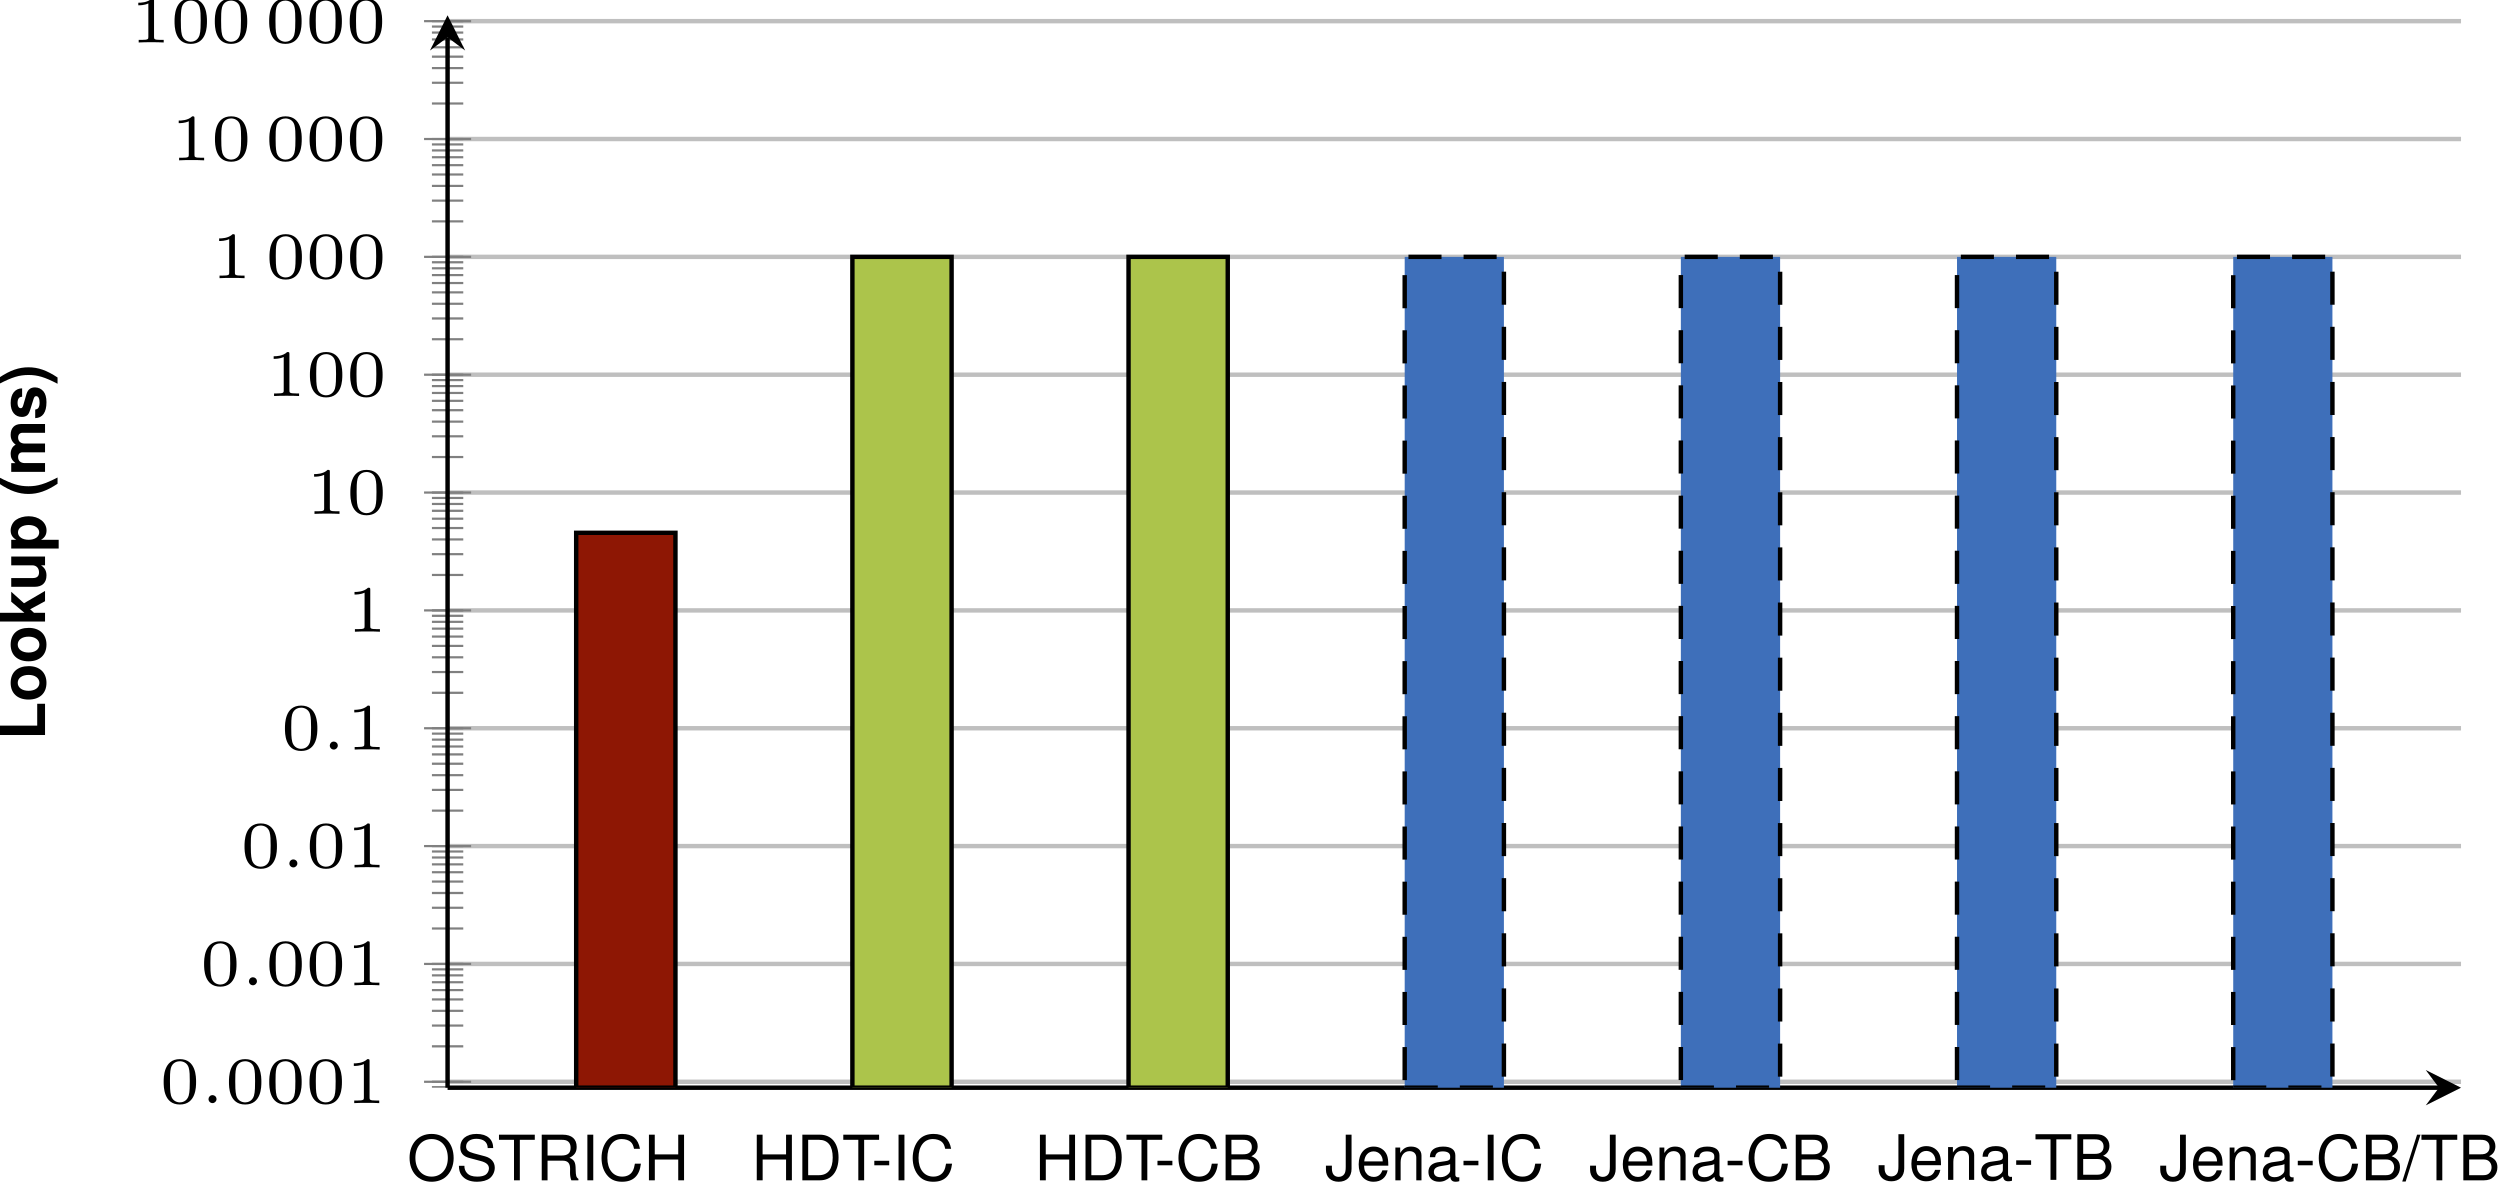
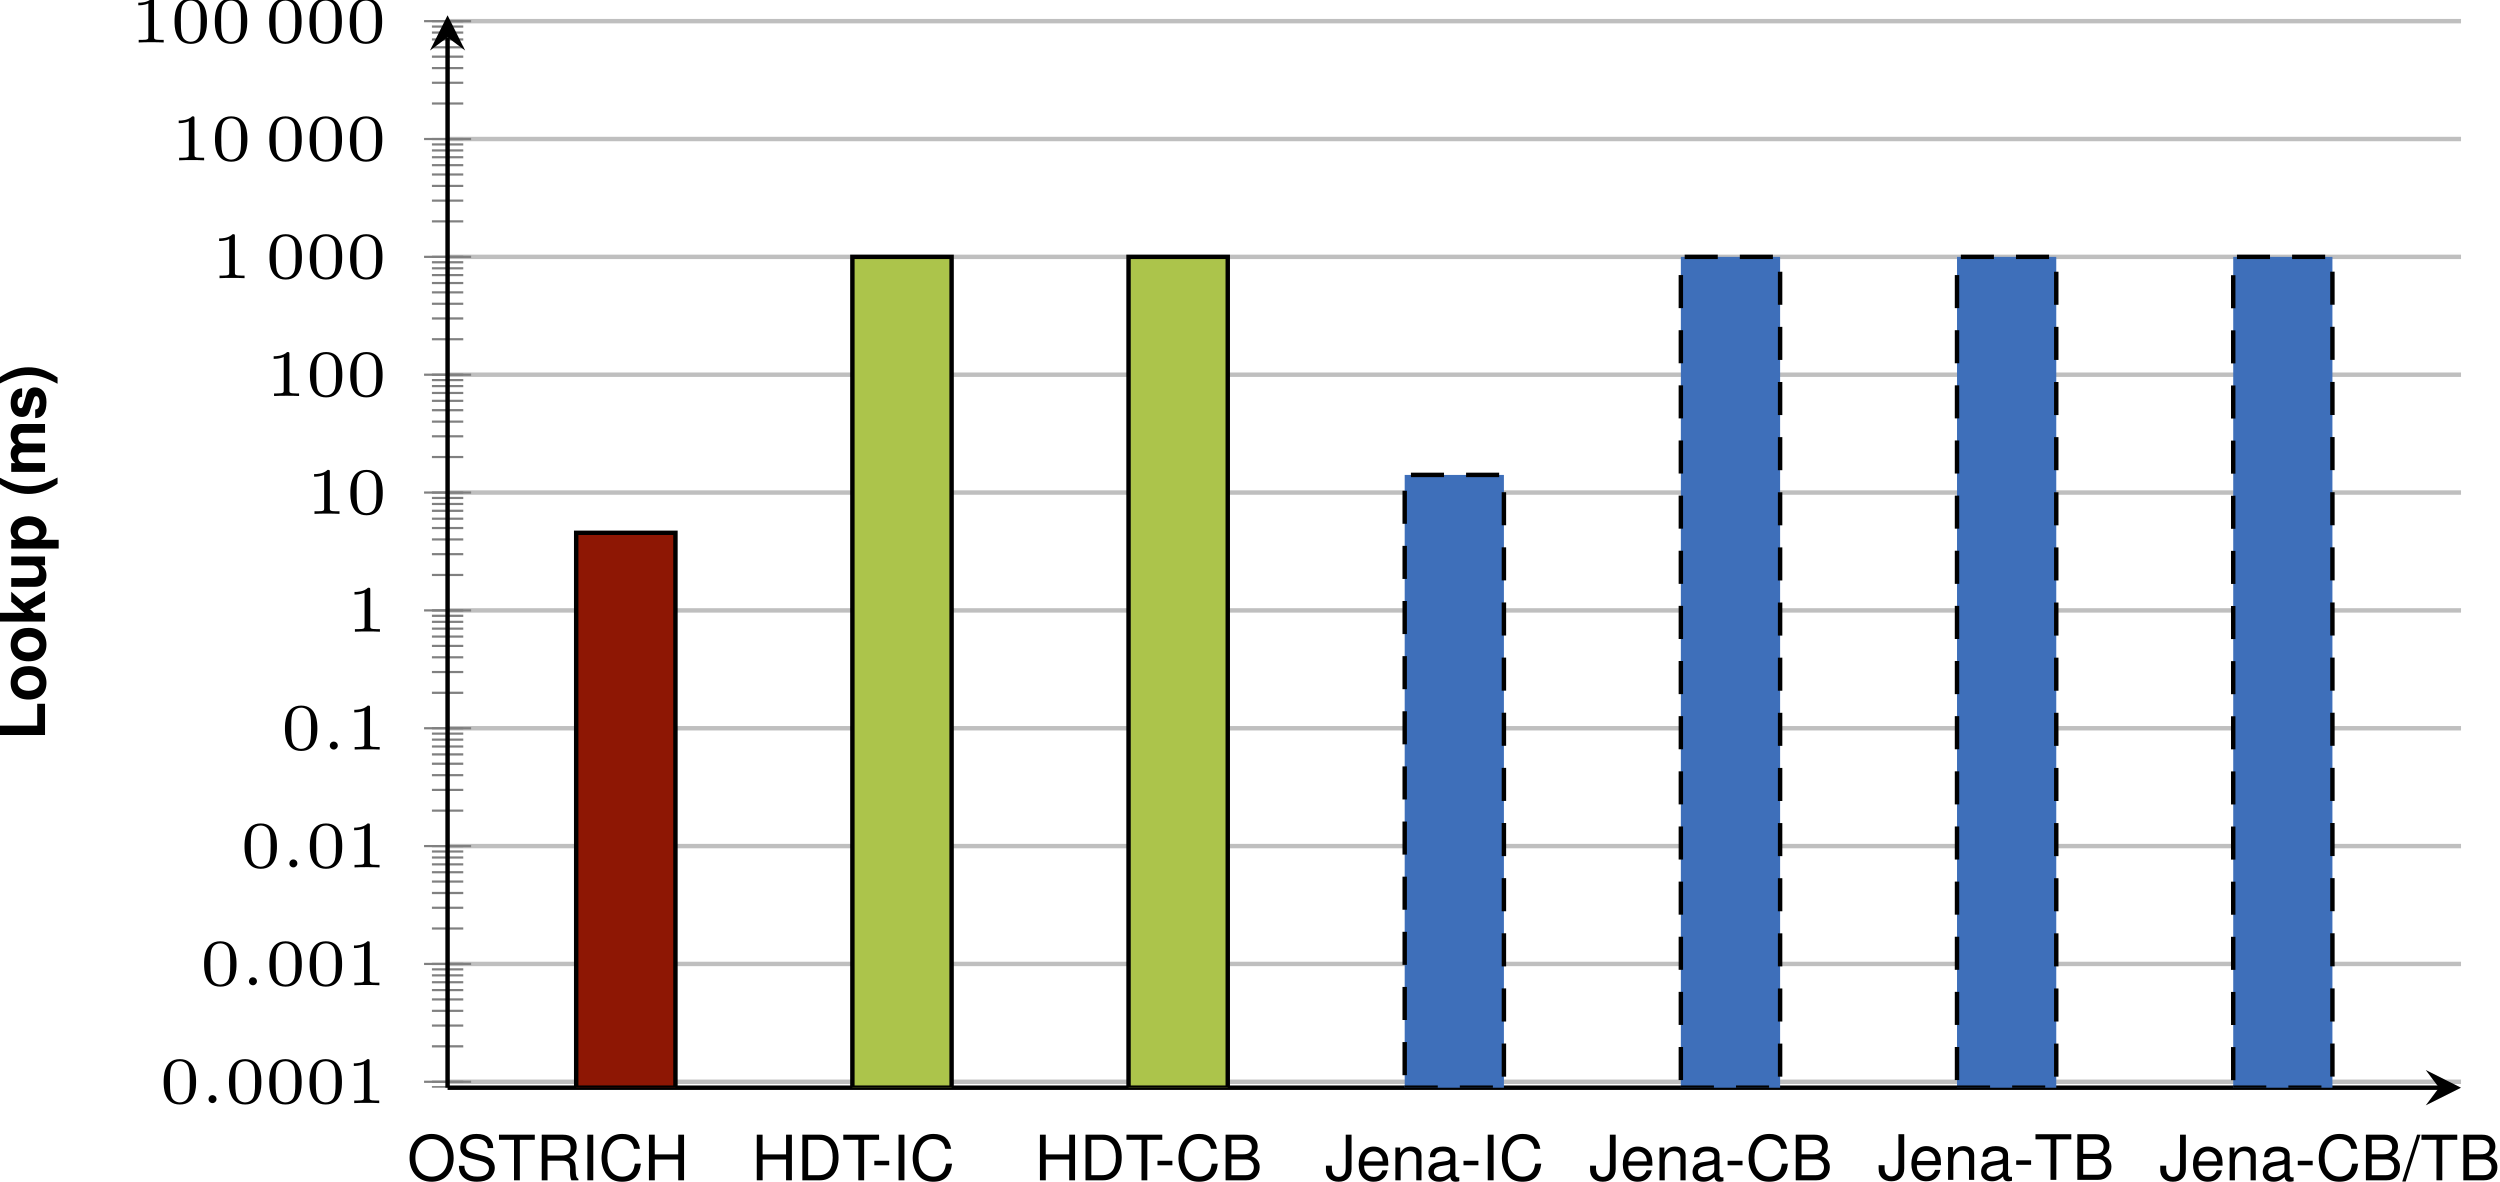
<svg xmlns="http://www.w3.org/2000/svg" xmlns:xlink="http://www.w3.org/1999/xlink" height="106.752pt" version="1.1" viewBox="2.863 -12.139 225.896 106.752" width="225.896pt">
  <defs>
    <clipPath id="clip1">
      <path d="M-98.43 86.144V-10.758H366.977V86.144" />
    </clipPath>
    <clipPath id="clip3">
      <path d="M-98.43 86.144V-10.758H366.977V86.144" />
    </clipPath>
    <clipPath id="clip4">
      <path d="M43.305 86.144H225.238V-10.758H43.305Z" />
    </clipPath>
    <path d="M1.148 -4.124C0.498 -3.146 0.226 -2.365 0.226 -1.499C0.226 -0.628 0.498 0.153 1.148 1.131H1.714C1.115 -0.034 0.922 -0.668 0.922 -1.499C0.922 -2.325 1.115 -2.97 1.714 -4.124H1.148Z" id="g1-40" />
    <path d="M0.69 1.131C1.341 0.153 1.612 -0.628 1.612 -1.494C1.612 -2.365 1.341 -3.146 0.69 -4.124H0.124C0.724 -2.959 0.917 -2.325 0.917 -1.494C0.917 -0.668 0.724 -0.023 0.124 1.131H0.69Z" id="g1-41" />
    <path d="M1.301 -4.124H0.453V0H3.276V-0.707H1.301V-4.124Z" id="g1-76" />
    <path d="M1.126 -1.867V-4.124H0.334V0H1.126V-1.001L1.443 -1.346L2.172 0H3.1L1.986 -1.901L3.027 -3.055H2.127L1.126 -1.867Z" id="g1-107" />
    <path d="M0.339 -3.055V0H1.131V-1.833C1.131 -2.206 1.335 -2.433 1.675 -2.433C1.941 -2.433 2.105 -2.28 2.105 -2.037V0H2.897V-1.833C2.897 -2.206 3.1 -2.433 3.44 -2.433C3.706 -2.433 3.87 -2.28 3.87 -2.037V0H4.662V-2.161C4.662 -2.755 4.3 -3.106 3.689 -3.106C3.304 -3.106 3.032 -2.97 2.795 -2.653C2.648 -2.942 2.342 -3.106 1.963 -3.106C1.612 -3.106 1.386 -2.987 1.126 -2.676V-3.055H0.339Z" id="g1-109" />
    <path d="M1.703 -3.106C0.769 -3.106 0.198 -2.489 0.198 -1.488C0.198 -0.481 0.769 0.13 1.709 0.13C2.636 0.13 3.219 -0.487 3.219 -1.465C3.219 -2.501 2.659 -3.106 1.703 -3.106ZM1.709 -2.467C2.144 -2.467 2.427 -2.076 2.427 -1.477C2.427 -0.905 2.133 -0.509 1.709 -0.509C1.279 -0.509 0.99 -0.905 0.99 -1.488S1.279 -2.467 1.709 -2.467Z" id="g1-111" />
    <path d="M1.12 -3.055H0.328V1.233H1.12V-0.362C1.313 -0.023 1.584 0.136 1.969 0.136C2.704 0.136 3.247 -0.554 3.247 -1.482C3.247 -1.912 3.123 -2.342 2.919 -2.625C2.716 -2.914 2.337 -3.106 1.969 -3.106C1.584 -3.106 1.313 -2.942 1.12 -2.602V-3.055ZM1.788 -2.444C2.189 -2.444 2.455 -2.054 2.455 -1.471C2.455 -0.917 2.178 -0.526 1.788 -0.526C1.392 -0.526 1.12 -0.911 1.12 -1.482S1.392 -2.444 1.788 -2.444Z" id="g1-112" />
    <path d="M2.857 -2.071C2.846 -2.716 2.348 -3.106 1.528 -3.106C0.752 -3.106 0.272 -2.716 0.272 -2.088C0.272 -1.884 0.334 -1.709 0.441 -1.59C0.549 -1.482 0.645 -1.431 0.939 -1.335L1.884 -1.041C2.082 -0.979 2.15 -0.917 2.15 -0.792C2.15 -0.605 1.929 -0.492 1.561 -0.492C1.358 -0.492 1.194 -0.532 1.092 -0.6C1.007 -0.662 0.973 -0.724 0.939 -0.888H0.164C0.187 -0.221 0.679 0.13 1.607 0.13C2.031 0.13 2.354 0.04 2.58 -0.141S2.942 -0.605 2.942 -0.905C2.942 -1.301 2.744 -1.556 2.342 -1.675L1.341 -1.963C1.12 -2.031 1.064 -2.076 1.064 -2.201C1.064 -2.37 1.245 -2.484 1.522 -2.484C1.901 -2.484 2.088 -2.348 2.093 -2.071H2.857Z" id="g1-115" />
    <path d="M3.061 0V-3.055H2.269V-1.143C2.269 -0.781 2.014 -0.543 1.629 -0.543C1.29 -0.543 1.12 -0.724 1.12 -1.092V-3.055H0.328V-0.928C0.328 -0.255 0.702 0.13 1.352 0.13C1.765 0.13 2.042 -0.023 2.269 -0.362V0H3.061Z" id="g1-117" />
    <path d="M1.494 -0.359C1.494 -0.574 1.321 -0.723 1.136 -0.723C0.921 -0.723 0.771 -0.55 0.771 -0.365C0.771 -0.161 0.933 0 1.136 0C1.327 0 1.494 -0.167 1.494 -0.359Z" id="g2-58" />
    <path d="M3.288 -1.907C3.288 -2.343 3.288 -3.975 1.823 -3.975S0.359 -2.343 0.359 -1.907C0.359 -1.476 0.359 0.126 1.823 0.126S3.288 -1.476 3.288 -1.907ZM1.823 -0.066C1.572 -0.066 1.166 -0.185 1.022 -0.681C0.927 -1.028 0.927 -1.614 0.927 -1.985C0.927 -2.385 0.927 -2.845 1.01 -3.168C1.16 -3.706 1.614 -3.784 1.823 -3.784C2.098 -3.784 2.493 -3.652 2.624 -3.198C2.714 -2.881 2.72 -2.445 2.72 -1.985C2.72 -1.602 2.72 -0.998 2.618 -0.664C2.451 -0.143 2.02 -0.066 1.823 -0.066Z" id="g3-48" />
    <path d="M2.146 -3.796C2.146 -3.975 2.122 -3.975 1.943 -3.975C1.548 -3.593 0.938 -3.593 0.723 -3.593V-3.359C0.879 -3.359 1.273 -3.359 1.632 -3.527V-0.508C1.632 -0.311 1.632 -0.233 1.016 -0.233H0.759V0C1.088 -0.024 1.554 -0.024 1.889 -0.024S2.69 -0.024 3.019 0V-0.233H2.762C2.146 -0.233 2.146 -0.311 2.146 -0.508V-3.796Z" id="g3-49" />
    <path d="M1.607 -1.765H0.26V-1.358H1.607V-1.765Z" id="g5-45" />
    <path d="M1.296 -4.124L-0.045 0.113H0.266L1.607 -4.124H1.296Z" id="g5-47" />
    <path d="M0.447 0H2.308C2.699 0 2.987 -0.107 3.208 -0.345C3.411 -0.56 3.525 -0.854 3.525 -1.177C3.525 -1.675 3.298 -1.974 2.772 -2.178C3.146 -2.354 3.344 -2.659 3.344 -3.078C3.344 -3.378 3.23 -3.643 3.015 -3.836C2.8 -4.034 2.518 -4.124 2.122 -4.124H0.447V0ZM0.973 -2.348V-3.66H1.991C2.286 -3.66 2.45 -3.621 2.591 -3.513C2.738 -3.4 2.817 -3.23 2.817 -3.004C2.817 -2.783 2.738 -2.608 2.591 -2.495C2.45 -2.387 2.286 -2.348 1.991 -2.348H0.973ZM0.973 -0.464V-1.884H2.257C2.512 -1.884 2.682 -1.822 2.806 -1.686C2.931 -1.556 2.998 -1.375 2.998 -1.171C2.998 -0.973 2.931 -0.792 2.806 -0.662C2.682 -0.526 2.512 -0.464 2.257 -0.464H0.973Z" id="g5-66" />
    <path d="M3.745 -2.846C3.581 -3.751 3.061 -4.192 2.155 -4.192C1.601 -4.192 1.154 -4.017 0.849 -3.677C0.475 -3.27 0.272 -2.682 0.272 -2.014C0.272 -1.335 0.481 -0.752 0.871 -0.351C1.188 -0.023 1.595 0.13 2.133 0.13C3.14 0.13 3.706 -0.413 3.83 -1.505H3.287C3.242 -1.222 3.185 -1.03 3.1 -0.866C2.931 -0.526 2.58 -0.334 2.139 -0.334C1.318 -0.334 0.798 -0.99 0.798 -2.02C0.798 -3.078 1.296 -3.728 2.093 -3.728C2.427 -3.728 2.738 -3.626 2.908 -3.468C3.061 -3.327 3.146 -3.151 3.208 -2.846H3.745Z" id="g5-67" />
    <path d="M0.504 0H2.093C3.134 0 3.774 -0.781 3.774 -2.065C3.774 -3.344 3.14 -4.124 2.093 -4.124H0.504V0ZM1.03 -0.464V-3.66H2.003C2.817 -3.66 3.247 -3.112 3.247 -2.059C3.247 -1.018 2.817 -0.464 2.003 -0.464H1.03Z" id="g5-68" />
    <path d="M3.117 -1.878V0H3.643V-4.124H3.117V-2.342H0.996V-4.124H0.47V0H1.001V-1.878H3.117Z" id="g5-72" />
    <path d="M1.098 -4.124H0.566V0H1.098V-4.124Z" id="g5-73" />
    <path d="M1.884 -4.124V-1.222C1.884 -0.894 1.85 -0.707 1.754 -0.566C1.652 -0.407 1.46 -0.311 1.25 -0.311C0.854 -0.311 0.634 -0.577 0.634 -1.058V-1.324H0.096V-0.962C0.096 -0.294 0.537 0.13 1.245 0.13C1.963 0.13 2.41 -0.317 2.41 -1.03V-4.124H1.884Z" id="g5-74" />
    <path d="M2.201 -4.192C1.018 -4.192 0.215 -3.321 0.215 -2.031S1.018 0.13 2.206 0.13C2.704 0.13 3.151 -0.023 3.485 -0.306C3.932 -0.685 4.198 -1.324 4.198 -1.997C4.198 -3.327 3.411 -4.192 2.201 -4.192ZM2.201 -3.728C3.095 -3.728 3.672 -3.049 3.672 -2.008C3.672 -1.013 3.078 -0.334 2.206 -0.334C1.33 -0.334 0.741 -1.013 0.741 -2.031S1.33 -3.728 2.201 -3.728Z" id="g5-79" />
    <path d="M1.052 -1.776H2.41C2.88 -1.776 3.089 -1.55 3.089 -1.041L3.083 -0.673C3.083 -0.419 3.129 -0.17 3.202 0H3.841V-0.13C3.643 -0.266 3.604 -0.413 3.592 -0.962C3.587 -1.641 3.479 -1.844 3.032 -2.037C3.496 -2.263 3.683 -2.552 3.683 -3.021C3.683 -3.734 3.236 -4.124 2.427 -4.124H0.526V0H1.052V-1.776ZM1.052 -2.24V-3.66H2.325C2.619 -3.66 2.789 -3.615 2.919 -3.502C3.061 -3.383 3.134 -3.196 3.134 -2.948C3.134 -2.461 2.885 -2.24 2.325 -2.24H1.052Z" id="g5-82" />
    <path d="M3.372 -2.914C3.366 -3.723 2.812 -4.192 1.861 -4.192C0.956 -4.192 0.396 -3.728 0.396 -2.981C0.396 -2.478 0.662 -2.161 1.205 -2.02L2.229 -1.748C2.75 -1.612 2.987 -1.403 2.987 -1.081C2.987 -0.86 2.868 -0.634 2.693 -0.509C2.529 -0.396 2.269 -0.334 1.935 -0.334C1.488 -0.334 1.182 -0.441 0.984 -0.679C0.832 -0.86 0.764 -1.058 0.769 -1.313H0.272C0.277 -0.933 0.351 -0.685 0.515 -0.458C0.798 -0.074 1.273 0.13 1.901 0.13C2.393 0.13 2.795 0.017 3.061 -0.187C3.338 -0.407 3.513 -0.775 3.513 -1.131C3.513 -1.641 3.196 -2.014 2.636 -2.167L1.601 -2.444C1.103 -2.58 0.922 -2.738 0.922 -3.055C0.922 -3.474 1.29 -3.751 1.844 -3.751C2.501 -3.751 2.868 -3.451 2.874 -2.914H3.372Z" id="g5-83" />
    <path d="M2.003 -3.66H3.355V-4.124H0.119V-3.66H1.477V0H2.003V-3.66Z" id="g5-84" />
    <path d="M3.027 -0.277C2.976 -0.266 2.953 -0.266 2.925 -0.266C2.761 -0.266 2.67 -0.351 2.67 -0.498V-2.24C2.67 -2.767 2.286 -3.049 1.556 -3.049C1.126 -3.049 0.769 -2.925 0.571 -2.704C0.436 -2.552 0.379 -2.382 0.368 -2.088H0.843C0.883 -2.45 1.098 -2.614 1.539 -2.614C1.963 -2.614 2.201 -2.455 2.201 -2.172V-2.048C2.201 -1.85 2.082 -1.765 1.709 -1.72C1.041 -1.635 0.939 -1.612 0.758 -1.539C0.413 -1.397 0.238 -1.131 0.238 -0.747C0.238 -0.209 0.611 0.13 1.211 0.13C1.584 0.13 1.884 0 2.218 -0.306C2.252 -0.006 2.399 0.13 2.704 0.13C2.8 0.13 2.874 0.119 3.027 0.079V-0.277ZM2.201 -0.933C2.201 -0.775 2.155 -0.679 2.014 -0.549C1.822 -0.373 1.59 -0.283 1.313 -0.283C0.945 -0.283 0.73 -0.458 0.73 -0.758C0.73 -1.069 0.939 -1.228 1.443 -1.301C1.941 -1.369 2.042 -1.392 2.201 -1.465V-0.933Z" id="g5-97" />
    <path d="M2.902 -1.324C2.902 -1.776 2.868 -2.048 2.783 -2.269C2.591 -2.755 2.139 -3.049 1.584 -3.049C0.758 -3.049 0.226 -2.416 0.226 -1.443S0.741 0.13 1.573 0.13C2.252 0.13 2.721 -0.255 2.84 -0.9H2.365C2.235 -0.509 1.969 -0.306 1.59 -0.306C1.29 -0.306 1.035 -0.441 0.877 -0.69C0.764 -0.86 0.724 -1.03 0.718 -1.324H2.902ZM0.73 -1.709C0.769 -2.257 1.103 -2.614 1.578 -2.614C2.042 -2.614 2.399 -2.229 2.399 -1.742C2.399 -1.731 2.399 -1.72 2.393 -1.709H0.73Z" id="g5-101" />
    <path d="M0.396 -2.965V0H0.871V-1.635C0.871 -2.24 1.188 -2.636 1.675 -2.636C2.048 -2.636 2.286 -2.41 2.286 -2.054V0H2.755V-2.24C2.755 -2.733 2.387 -3.049 1.816 -3.049C1.375 -3.049 1.092 -2.88 0.832 -2.467V-2.965H0.396Z" id="g5-110" />
  </defs>
  <g id="page1">
    <path clip-path="url(#clip1)" d="M43.305 85.609H225.238M43.305 74.961H225.238M43.305 64.312H225.238M43.305 53.664H225.238M43.305 43.016H225.238M43.305 32.367H225.238M43.305 21.719H225.238M43.305 11.07H225.238M43.305 0.422H225.238M43.305 -10.227H225.238" fill="none" stroke="#bfbfbf" stroke-miterlimit="10.037" stroke-width="0.4" />
    <path clip-path="url(#clip3)" d="M41.891 86.098H44.723M41.891 85.609H44.723M41.891 82.406H44.723M41.891 80.531H44.723M41.891 79.199H44.723M41.891 78.168H44.723M41.891 77.324H44.723M41.891 76.613H44.723M41.891 75.992H44.723M41.891 75.449H44.723M41.891 74.961H44.723M41.891 71.758H44.723M41.891 69.883H44.723M41.891 68.551H44.723M41.891 67.519H44.723M41.891 66.676H44.723M41.891 65.965H44.723M41.891 65.344H44.723M41.891 64.801H44.723M41.891 64.312H44.723M41.891 61.109H44.723M41.891 59.234H44.723M41.891 57.902H44.723M41.891 56.871H44.723M41.891 56.027H44.723M41.891 55.312H44.723M41.891 54.695H44.723M41.891 54.152H44.723M41.891 53.664H44.723M41.891 50.461H44.723M41.891 48.586H44.723M41.891 47.254H44.723M41.891 46.223H44.723M41.891 45.379H44.723M41.891 44.664H44.723M41.891 44.047H44.723M41.891 43.504H44.723M41.891 43.016H44.723M41.891 39.812H44.723M41.891 37.934H44.723M41.891 36.605H44.723M41.891 35.574H44.723M41.891 34.73H44.723M41.891 34.016H44.723M41.891 33.398H44.723M41.891 32.855H44.723M41.891 32.367H44.723M41.891 29.16H44.723M41.891 27.285H44.723M41.891 25.957H44.723M41.891 24.926H44.723M41.891 24.082H44.723M41.891 23.367H44.723M41.891 22.75H44.723M41.891 22.207H44.723M41.891 21.719H44.723M41.891 18.512H44.723M41.891 16.637H44.723M41.891 15.309H44.723M41.891 14.277H44.723M41.891 13.434H44.723M41.891 12.719H44.723M41.891 12.102H44.723M41.891 11.559H44.723M41.891 11.07H44.723M41.891 7.863H44.723M41.891 5.988H44.723M41.891 4.66H44.723M41.891 3.629H44.723M41.891 2.785H44.723M41.891 2.07H44.723M41.891 1.453H44.723M41.891 0.91H44.723M41.891 0.422H44.723M41.891 -2.785H44.723M41.891 -4.66H44.723M41.891 -5.988H44.723M41.891 -7.019H44.723M41.891 -7.863H44.723M41.891 -8.578H44.723M41.891 -9.195H44.723M41.891 -9.738H44.723M41.891 -10.227H44.723" fill="none" stroke="#808080" stroke-miterlimit="10.037" stroke-width="0.2" />
    <path clip-path="url(#clip3)" d="M41.18 85.609H45.434M41.18 74.961H45.434M41.18 64.312H45.434M41.18 53.664H45.434M41.18 43.016H45.434M41.18 32.367H45.434M41.18 21.719H45.434M41.18 11.07H45.434M41.18 0.422H45.434M41.18 -10.227H45.434" fill="none" stroke="#808080" stroke-miterlimit="10.037" stroke-width="0.2" />
    <path d="M43.305 86.144H223.246" fill="none" stroke="#000000" stroke-miterlimit="10.037" stroke-width="0.4" />
    <path d="M225.238 86.144L222.051 84.547L223.246 86.144L222.051 87.738" />
    <path d="M43.305 86.144V-8.766" fill="none" stroke="#000000" stroke-miterlimit="10.037" stroke-width="0.4" />
    <path d="M43.305 -10.758L41.711 -7.57L43.305 -8.766L44.898 -7.57" />
    <g transform="matrix(1 0 0 1 -90.6765 58.295)">
      <use x="107.969" xlink:href="#g3-48" y="29.242" />
      <use x="111.609" xlink:href="#g2-58" y="29.242" />
      <use x="113.869" xlink:href="#g3-48" y="29.242" />
      <use x="117.509" xlink:href="#g3-48" y="29.242" />
      <use x="121.148" xlink:href="#g3-48" y="29.242" />
      <use x="124.787" xlink:href="#g3-49" y="29.242" />
    </g>
    <g transform="matrix(1 0 0 1 -87.0235 47.6463)">
      <use x="107.969" xlink:href="#g3-48" y="29.242" />
      <use x="111.609" xlink:href="#g2-58" y="29.242" />
      <use x="113.869" xlink:href="#g3-48" y="29.242" />
      <use x="117.509" xlink:href="#g3-48" y="29.242" />
      <use x="121.148" xlink:href="#g3-49" y="29.242" />
    </g>
    <g transform="matrix(1 0 0 1 -83.3706 36.9977)">
      <use x="107.969" xlink:href="#g3-48" y="29.242" />
      <use x="111.609" xlink:href="#g2-58" y="29.242" />
      <use x="113.869" xlink:href="#g3-48" y="29.242" />
      <use x="117.509" xlink:href="#g3-49" y="29.242" />
    </g>
    <g transform="matrix(1 0 0 1 -79.7176 26.349)">
      <use x="107.969" xlink:href="#g3-48" y="29.242" />
      <use x="111.609" xlink:href="#g2-58" y="29.242" />
      <use x="113.869" xlink:href="#g3-49" y="29.242" />
    </g>
    <g transform="matrix(1 0 0 1 -73.7954 15.7004)">
      <use x="107.969" xlink:href="#g3-49" y="29.242" />
    </g>
    <g transform="matrix(1 0 0 1 -77.4484 5.0518)">
      <use x="107.969" xlink:href="#g3-49" y="29.242" />
      <use x="111.609" xlink:href="#g3-48" y="29.242" />
    </g>
    <g transform="matrix(1 0 0 1 -81.1013 -5.5969)">
      <use x="107.969" xlink:href="#g3-49" y="29.242" />
      <use x="111.609" xlink:href="#g3-48" y="29.242" />
      <use x="115.248" xlink:href="#g3-48" y="29.242" />
    </g>
    <g transform="matrix(1 0 0 1 -86.0273 -16.2455)">
      <use x="107.969" xlink:href="#g3-49" y="29.242" />
      <use x="112.882" xlink:href="#g3-48" y="29.242" />
      <use x="116.521" xlink:href="#g3-48" y="29.242" />
      <use x="120.16" xlink:href="#g3-48" y="29.242" />
    </g>
    <g transform="matrix(1 0 0 1 -89.6802 -26.8941)">
      <use x="107.969" xlink:href="#g3-49" y="29.242" />
      <use x="111.609" xlink:href="#g3-48" y="29.242" />
      <use x="116.521" xlink:href="#g3-48" y="29.242" />
      <use x="120.16" xlink:href="#g3-48" y="29.242" />
      <use x="123.8" xlink:href="#g3-48" y="29.242" />
    </g>
    <g transform="matrix(1 0 0 1 -93.3332 -37.5428)">
      <use x="107.969" xlink:href="#g3-49" y="29.242" />
      <use x="111.609" xlink:href="#g3-48" y="29.242" />
      <use x="115.248" xlink:href="#g3-48" y="29.242" />
      <use x="120.16" xlink:href="#g3-48" y="29.242" />
      <use x="123.8" xlink:href="#g3-48" y="29.242" />
      <use x="127.439" xlink:href="#g3-48" y="29.242" />
    </g>
    <path clip-path="url(#clip4)" d="M54.926 86.144H63.895V36.004H54.926Z" fill="#8e1704" />
    <path clip-path="url(#clip4)" d="M54.926 86.144H63.895V36.004H54.926Z" fill="none" stroke="#000000" stroke-miterlimit="10.037" stroke-width="0.4" />
    <path clip-path="url(#clip4)" d="M79.883 86.144H88.848V11.07H79.883Z" fill="#acc44b" />
    <path clip-path="url(#clip4)" d="M79.883 86.144H88.848V11.07H79.883Z" fill="none" stroke="#000000" stroke-miterlimit="10.037" stroke-width="0.4" />
    <path clip-path="url(#clip4)" d="M104.836 86.144H113.801V11.07H104.836Z" fill="#acc44b" />
    <path clip-path="url(#clip4)" d="M104.836 86.144H113.801V11.07H104.836Z" fill="none" stroke="#000000" stroke-miterlimit="10.037" stroke-width="0.4" />
-     <path clip-path="url(#clip4)" d="M129.789 86.144H138.754V11.07H129.789Z" fill="#3e6fba" />
-     <path clip-path="url(#clip4)" d="M129.789 86.144H138.754V11.07H129.789Z" fill="none" stroke="#000000" stroke-dasharray="2.989,1.993" stroke-miterlimit="10.037" stroke-width="0.4" />
+     <path clip-path="url(#clip4)" d="M129.789 86.144H138.754V30.773H129.789Z" fill="#3e6fba" />
+     <path clip-path="url(#clip4)" d="M129.789 86.144H138.754V30.773H129.789Z" fill="none" stroke="#000000" stroke-dasharray="2.989,1.993" stroke-miterlimit="10.037" stroke-width="0.4" />
    <path clip-path="url(#clip4)" d="M154.742 86.144H163.711V11.07H154.742Z" fill="#3e6fba" />
    <path clip-path="url(#clip4)" d="M154.742 86.144H163.711V11.07H154.742Z" fill="none" stroke="#000000" stroke-dasharray="2.989,1.993" stroke-miterlimit="10.037" stroke-width="0.4" />
    <path clip-path="url(#clip4)" d="M179.695 86.144H188.664V11.07H179.695Z" fill="#3e6fba" />
    <path clip-path="url(#clip4)" d="M179.695 86.144H188.664V11.07H179.695Z" fill="none" stroke="#000000" stroke-dasharray="2.989,1.993" stroke-miterlimit="10.037" stroke-width="0.4" />
    <path clip-path="url(#clip4)" d="M204.653 86.144H213.617V11.07H204.653Z" fill="#3e6fba" />
    <path clip-path="url(#clip4)" d="M204.653 86.144H213.617V11.07H204.653Z" fill="none" stroke="#000000" stroke-dasharray="2.989,1.993" stroke-miterlimit="10.037" stroke-width="0.4" />
    <g transform="matrix(0 -1 1 0 -22.3097 162.697)">
      <use x="107.969" xlink:href="#g1-76" y="29.242" />
      <use x="111.426" xlink:href="#g1-111" y="29.242" />
      <use x="114.883" xlink:href="#g1-111" y="29.242" />
      <use x="118.34" xlink:href="#g1-107" y="29.242" />
      <use x="121.485" xlink:href="#g1-117" y="29.242" />
      <use x="124.942" xlink:href="#g1-112" y="29.242" />
      <use x="129.977" xlink:href="#g1-40" y="29.242" />
      <use x="131.861" xlink:href="#g1-109" y="29.242" />
      <use x="136.89" xlink:href="#g1-115" y="29.242" />
      <use x="140.036" xlink:href="#g1-41" y="29.242" />
    </g>
    <g transform="matrix(1 0 0 1 -83.0833 65.2704)">
      <use x="122.739" xlink:href="#g5-79" y="29.242" />
      <use x="127.14" xlink:href="#g5-83" y="29.242" />
      <use x="130.914" xlink:href="#g5-84" y="29.242" />
      <use x="134.37" xlink:href="#g5-82" y="29.242" />
      <use x="138.455" xlink:href="#g5-73" y="29.242" />
      <use x="140.028" xlink:href="#g5-67" y="29.242" />
      <use x="144.113" xlink:href="#g5-72" y="29.242" />
    </g>
    <g transform="matrix(1 0 0 1 -80.3178 65.2704)">
      <use x="151.091" xlink:href="#g5-72" y="29.242" />
      <use x="155.176" xlink:href="#g5-68" y="29.242" />
      <use x="159.26" xlink:href="#g5-84" y="29.242" />
      <use x="161.922" xlink:href="#g5-45" y="29.242" />
      <use x="163.806" xlink:href="#g5-73" y="29.242" />
      <use x="165.379" xlink:href="#g5-67" y="29.242" />
    </g>
    <g transform="matrix(1 0 0 1 -82.2117 65.2704)">
      <use x="178.571" xlink:href="#g5-72" y="29.242" />
      <use x="182.656" xlink:href="#g5-68" y="29.242" />
      <use x="186.741" xlink:href="#g5-84" y="29.242" />
      <use x="189.402" xlink:href="#g5-45" y="29.242" />
      <use x="191.286" xlink:href="#g5-67" y="29.242" />
      <use x="195.371" xlink:href="#g5-66" y="29.242" />
    </g>
    <g transform="matrix(1 0 0 1 -81.036 65.2704)">
      <use x="203.613" xlink:href="#g5-74" y="29.242" />
      <use x="206.441" xlink:href="#g5-101" y="29.242" />
      <use x="209.587" xlink:href="#g5-110" y="29.242" />
      <use x="212.732" xlink:href="#g5-97" y="29.242" />
      <use x="215.878" xlink:href="#g5-45" y="29.242" />
      <use x="217.762" xlink:href="#g5-73" y="29.242" />
      <use x="219.335" xlink:href="#g5-67" y="29.242" />
    </g>
    <g transform="matrix(1 0 0 1 -81.351 65.2704)">
      <use x="227.794" xlink:href="#g5-74" y="29.242" />
      <use x="230.622" xlink:href="#g5-101" y="29.242" />
      <use x="233.768" xlink:href="#g5-110" y="29.242" />
      <use x="236.913" xlink:href="#g5-97" y="29.242" />
      <use x="240.059" xlink:href="#g5-45" y="29.242" />
      <use x="241.943" xlink:href="#g5-67" y="29.242" />
      <use x="246.028" xlink:href="#g5-66" y="29.242" />
    </g>
    <g transform="matrix(1 0 0 1 -81.036 65.2292)">
      <use x="253.553" xlink:href="#g5-74" y="29.242" />
      <use x="256.382" xlink:href="#g5-101" y="29.242" />
      <use x="259.528" xlink:href="#g5-110" y="29.242" />
      <use x="262.673" xlink:href="#g5-97" y="29.242" />
      <use x="265.819" xlink:href="#g5-45" y="29.242" />
      <use x="267.703" xlink:href="#g5-84" y="29.242" />
      <use x="271.159" xlink:href="#g5-66" y="29.242" />
    </g>
    <g transform="matrix(1 0 0 1 -85.769 65.2704)">
      <use x="283.731" xlink:href="#g5-74" y="29.242" />
      <use x="286.56" xlink:href="#g5-101" y="29.242" />
      <use x="289.705" xlink:href="#g5-110" y="29.242" />
      <use x="292.851" xlink:href="#g5-97" y="29.242" />
      <use x="295.996" xlink:href="#g5-45" y="29.242" />
      <use x="297.88" xlink:href="#g5-67" y="29.242" />
      <use x="301.965" xlink:href="#g5-66" y="29.242" />
      <use x="305.738" xlink:href="#g5-47" y="29.242" />
      <use x="307.311" xlink:href="#g5-84" y="29.242" />
      <use x="310.768" xlink:href="#g5-66" y="29.242" />
    </g>
  </g>
</svg>
